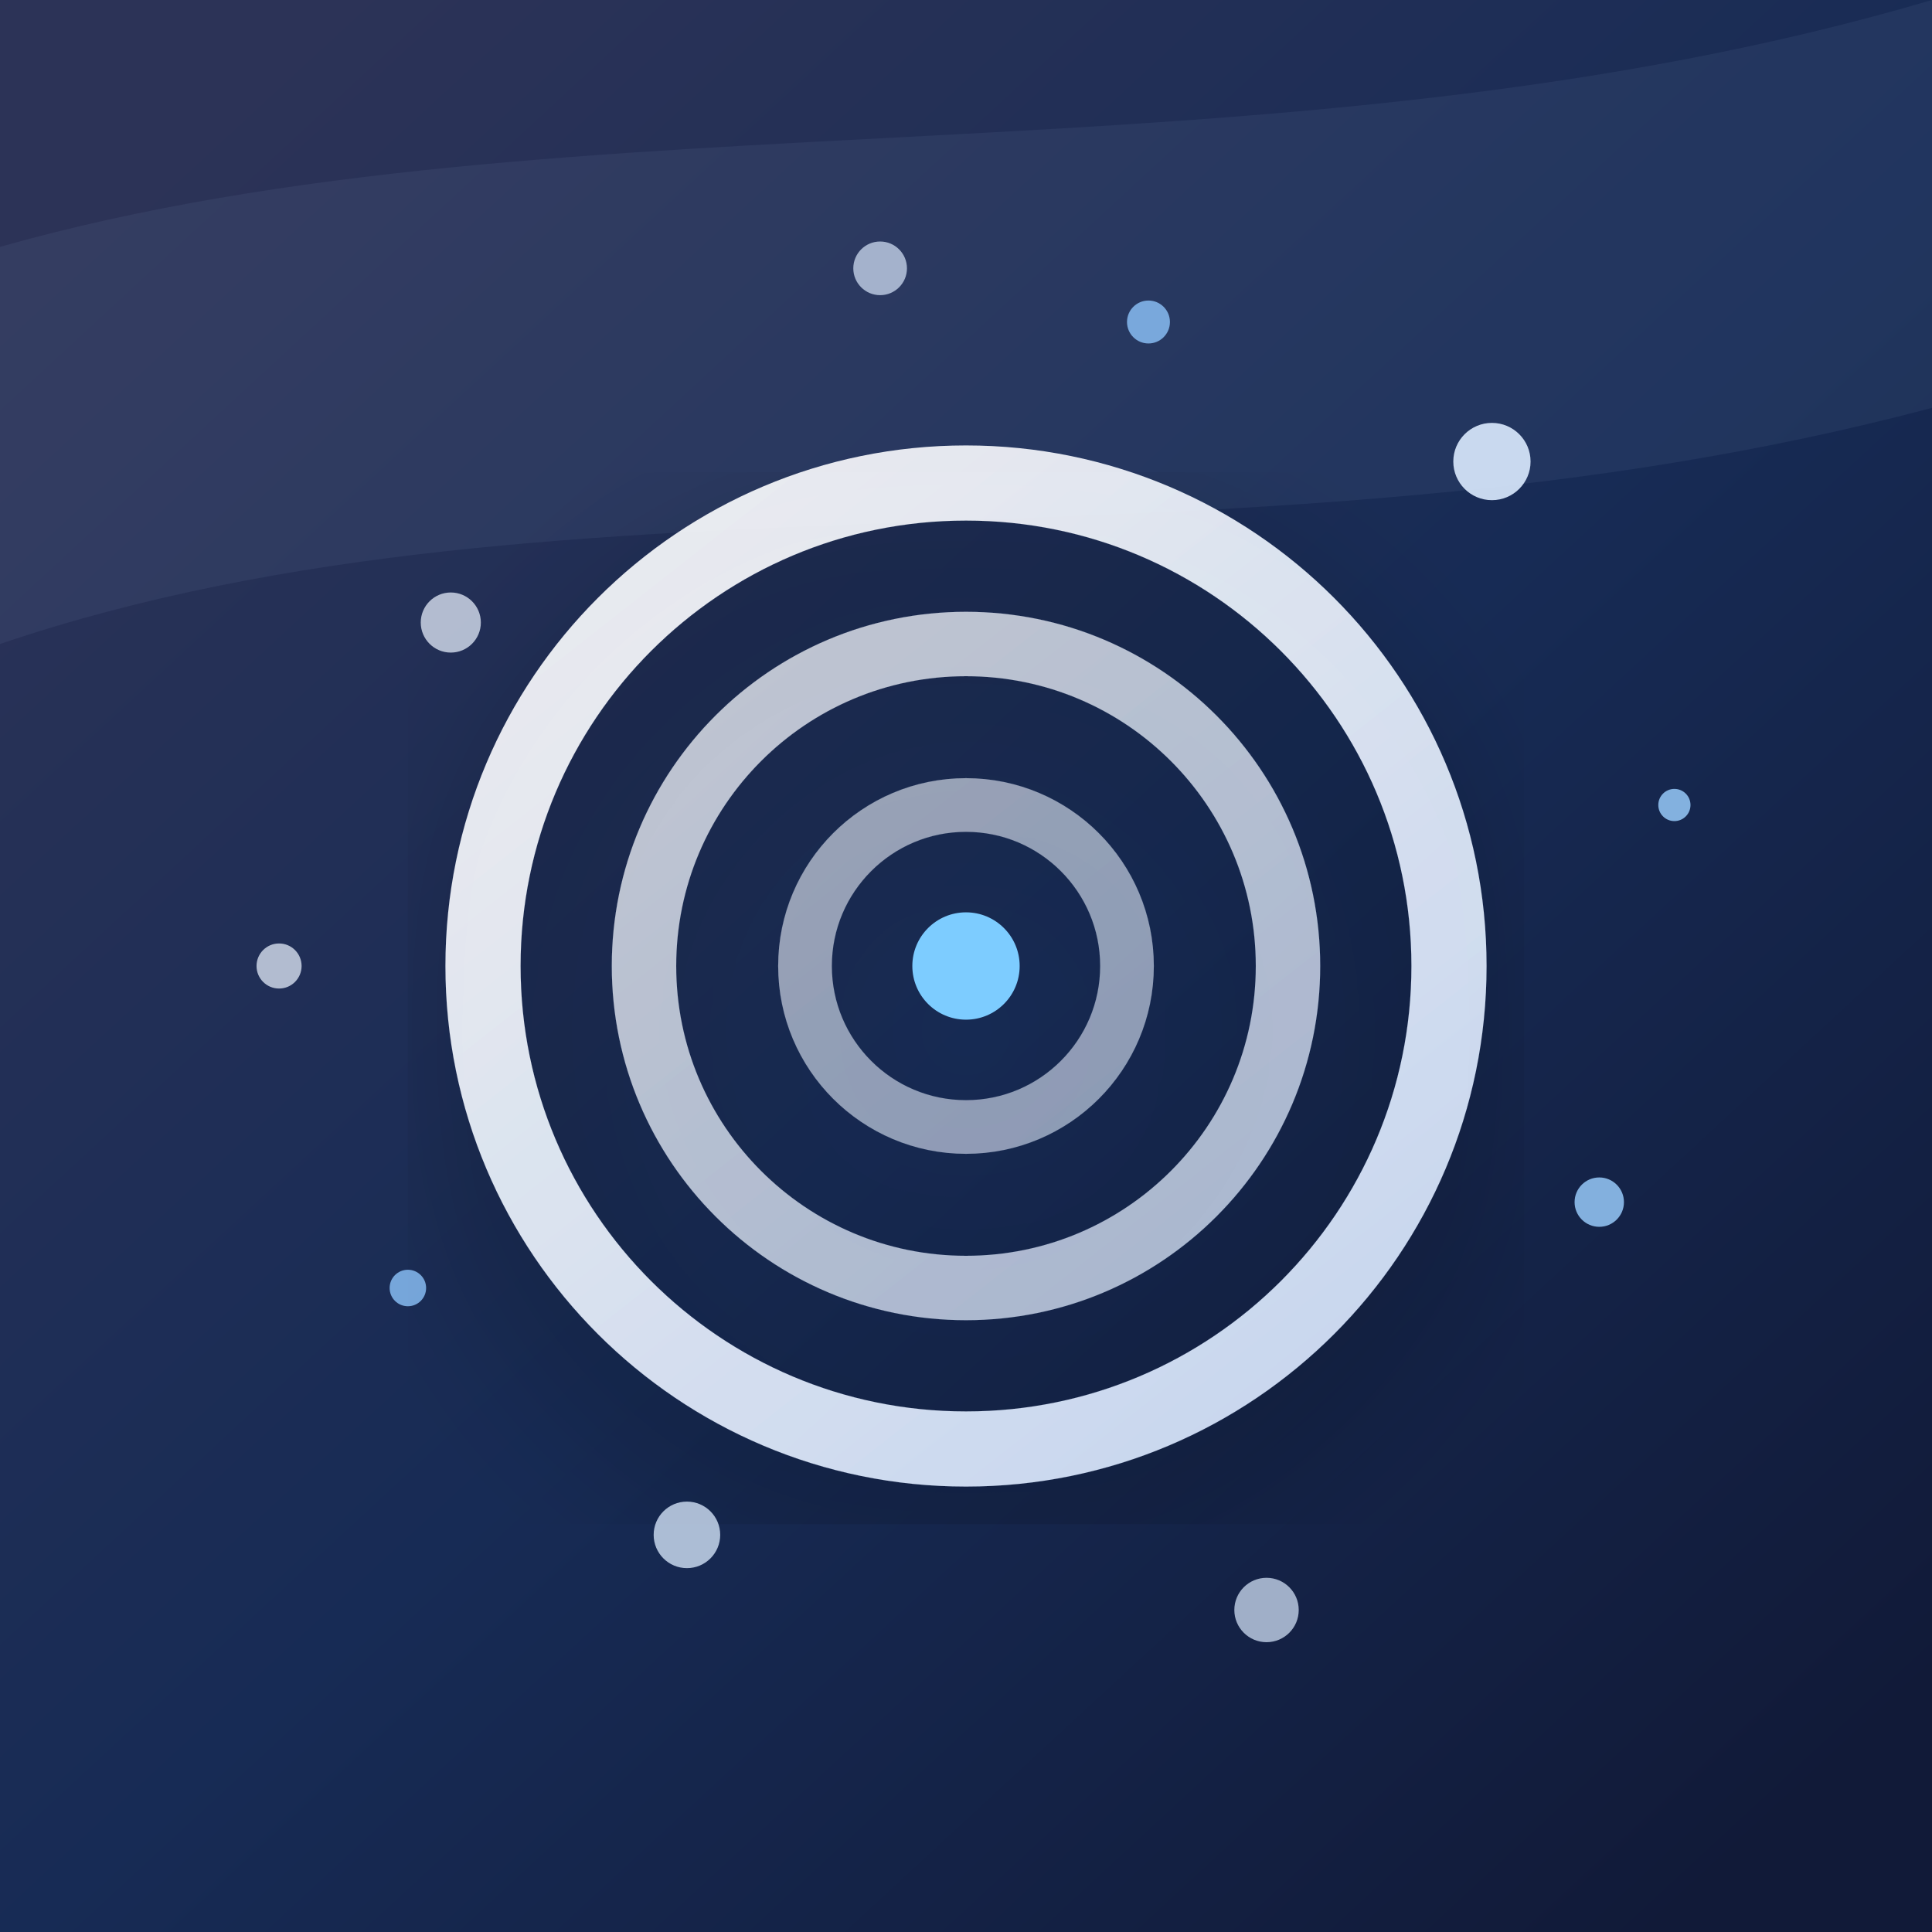
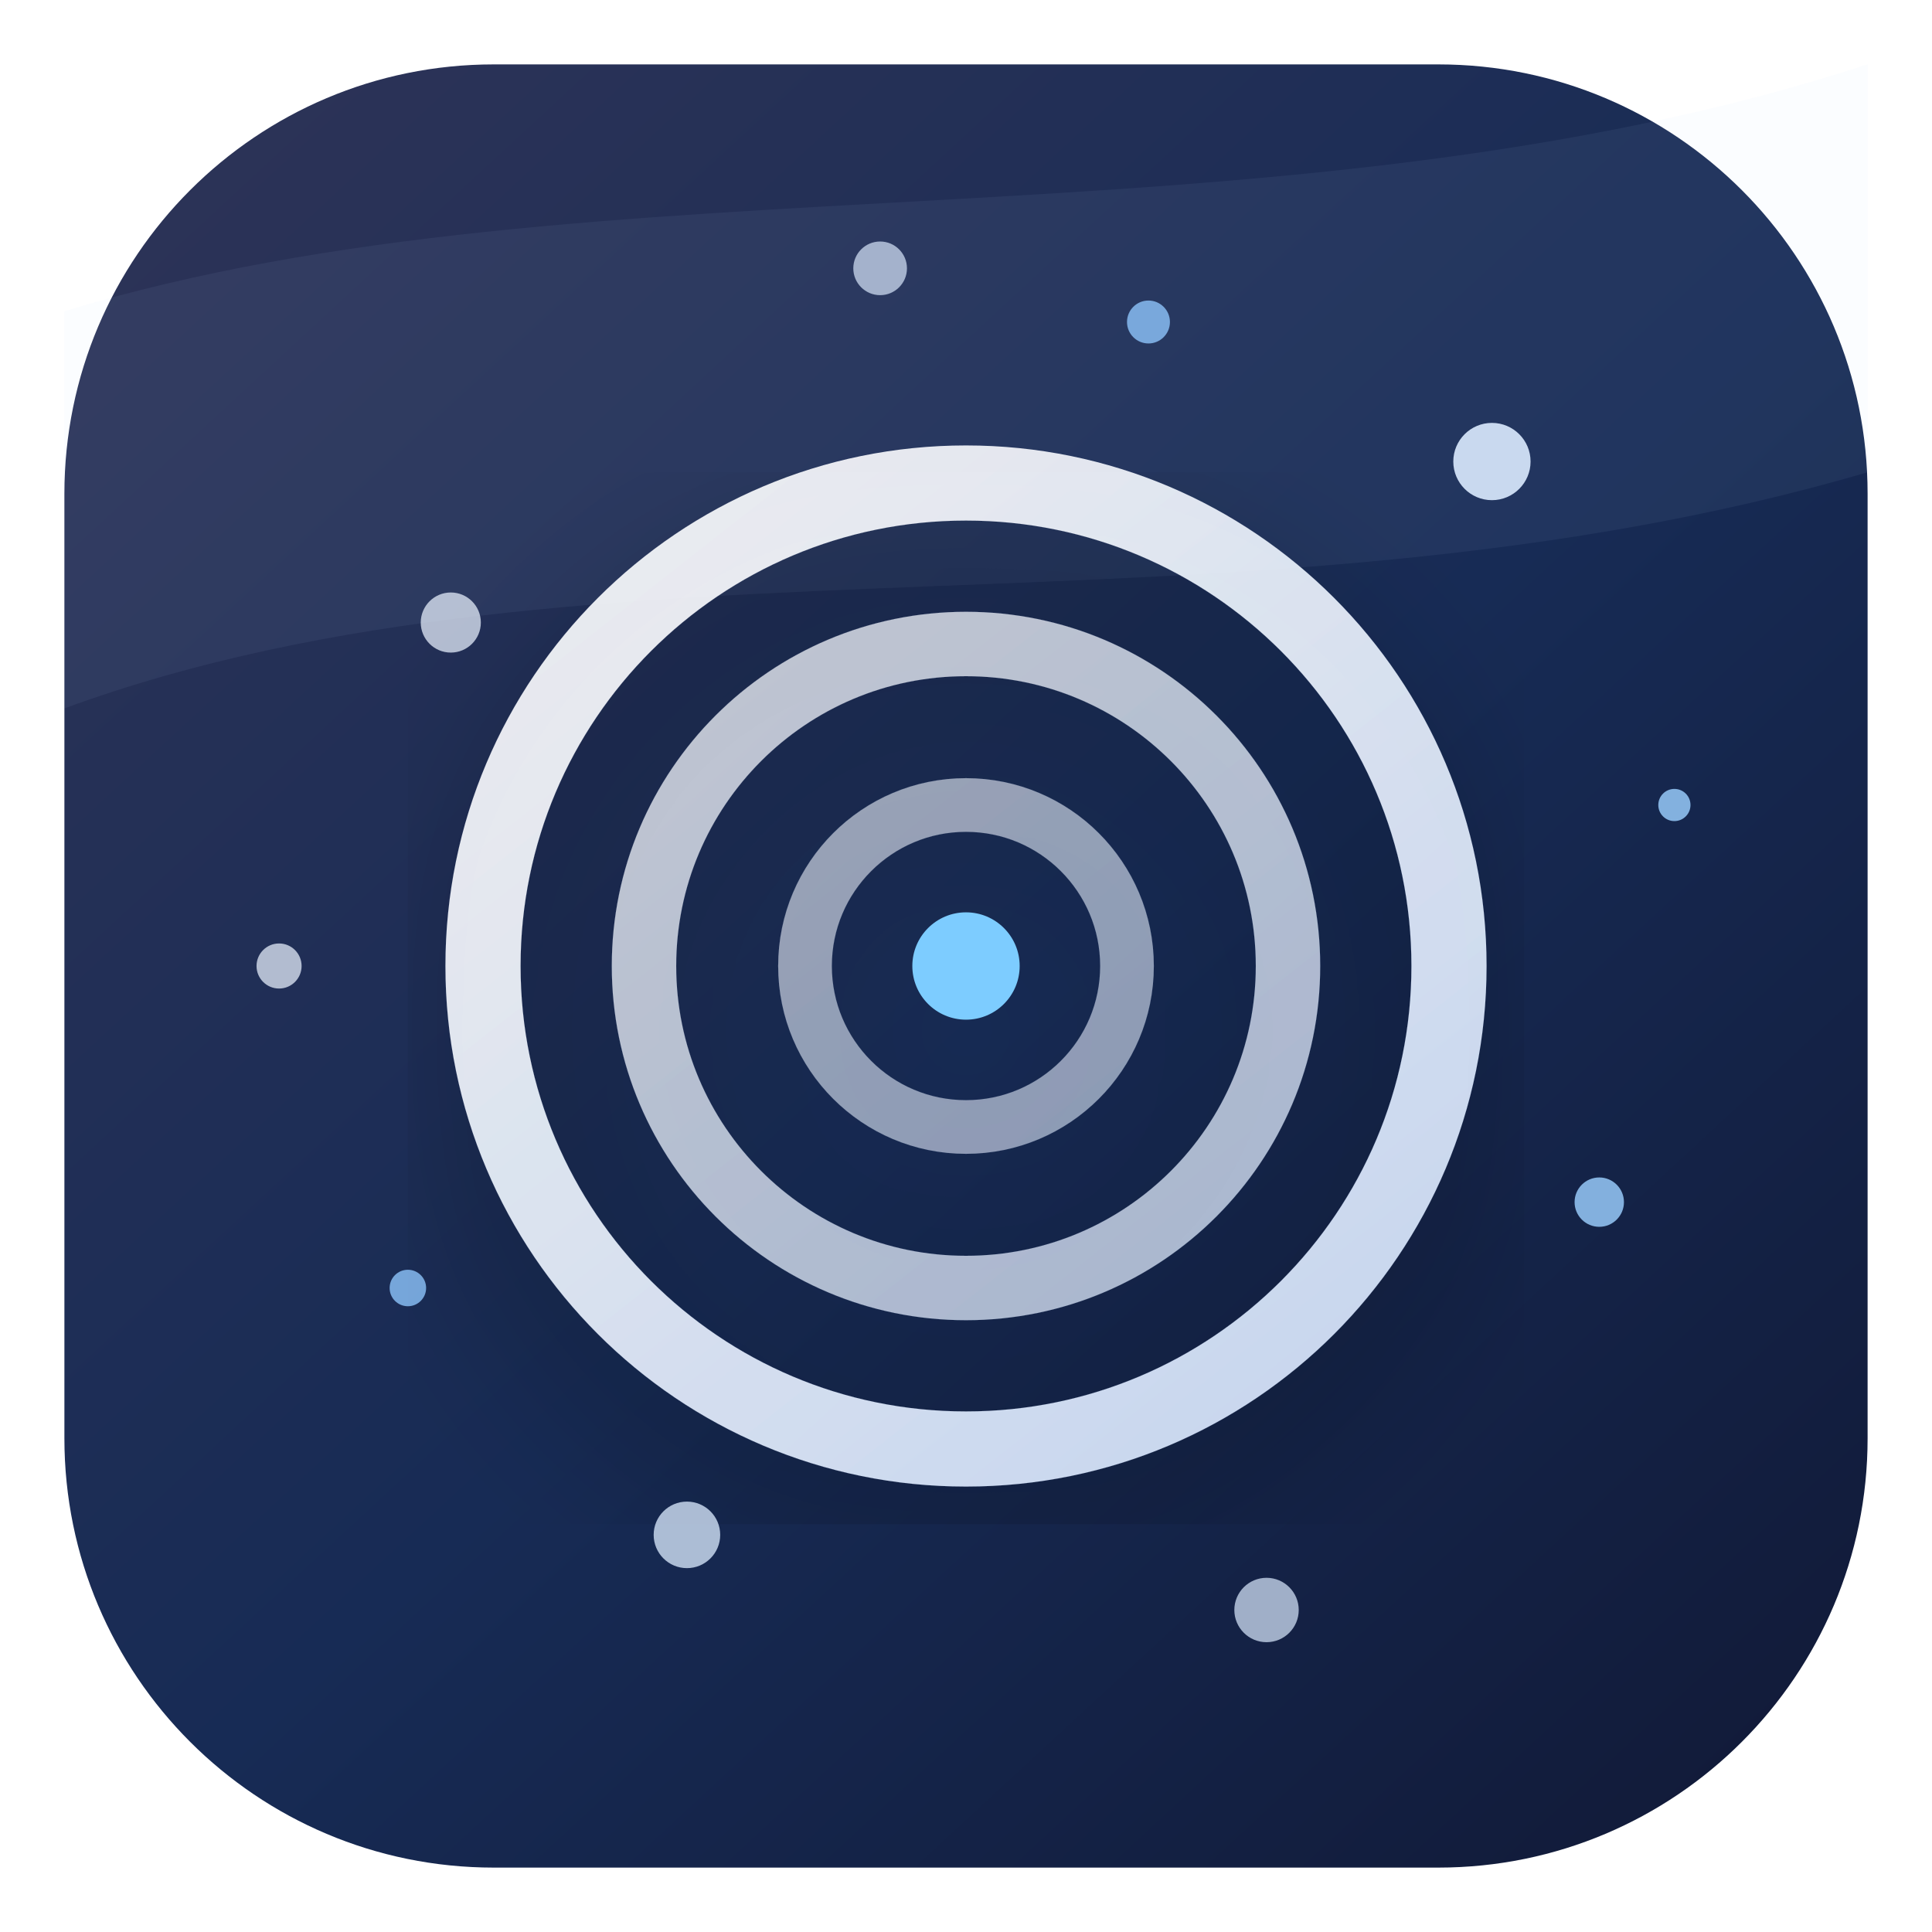
<svg xmlns="http://www.w3.org/2000/svg" viewBox="0 0 180 180">
  <defs>
    <linearGradient id="ground" x1="18" y1="12" x2="165" y2="171" gradientUnits="userSpaceOnUse">
      <stop stop-color="#2C3357" />
      <stop offset=".52" stop-color="#172B55" />
      <stop offset="1" stop-color="#111A38" />
    </linearGradient>
    <linearGradient id="glyph" x1="58" y1="48" x2="124" y2="132" gradientUnits="userSpaceOnUse">
      <stop stop-color="#FFFFFF" />
      <stop offset="1" stop-color="#D9E8FF" />
    </linearGradient>
    <radialGradient id="glow" cx="0" cy="0" r="1" gradientTransform="translate(90 90) rotate(90) scale(42)">
      <stop stop-color="#69B8FF" stop-opacity=".42" />
      <stop offset="1" stop-color="#69B8FF" stop-opacity="0" />
    </radialGradient>
    <filter id="soft" x="38" y="38" width="104" height="104" filterUnits="userSpaceOnUse">
      <feDropShadow dx="0" dy="6" stdDeviation="7" flood-color="#020611" flood-opacity=".32" />
    </filter>
  </defs>
-   <rect width="180" height="180" fill="url(#ground)" />
-   <path d="M0 23C53 8 119 18 180 0v38C116 55 53 42 0 60V23Z" fill="#BED7FF" opacity=".06" />
+   <rect x="6" y="6" width="168" height="168" rx="40" fill="url(#ground)" />
+   <path d="M6 29C55 14 119 24 174 6v38C116 61 55 48 6 66V29Z" fill="#BED7FF" opacity=".06" />
  <circle cx="90" cy="90" r="51" fill="url(#glow)" />
  <g filter="url(#soft)" fill="none" stroke="url(#glyph)" stroke-linecap="round">
    <circle cx="90" cy="90" r="45" stroke-width="7" opacity=".9" />
    <circle cx="90" cy="90" r="30" stroke-width="6" opacity=".72" />
    <circle cx="90" cy="90" r="15" stroke-width="5" opacity=".56" />
  </g>
  <circle cx="90" cy="90" r="5" fill="#7DCCFF" />
  <circle cx="139" cy="43" r="3.6" fill="#DCEBFF" opacity=".9" />
  <circle cx="107" cy="30" r="2" fill="#8FC8FF" opacity=".78" />
  <circle cx="82" cy="25" r="2.5" fill="#DCEBFF" opacity=".68" />
  <circle cx="42" cy="58" r="2.8" fill="#EAF3FF" opacity=".72" />
  <circle cx="156" cy="75" r="1.5" fill="#9BD0FF" opacity=".82" />
  <circle cx="149" cy="112" r="2.3" fill="#9BD0FF" opacity=".82" />
  <circle cx="118" cy="150" r="3" fill="#DCEBFF" opacity=".7" />
  <circle cx="64" cy="143" r="3.1" fill="#DCEBFF" opacity=".76" />
  <circle cx="38" cy="120" r="1.7" fill="#8FC8FF" opacity=".78" />
  <circle cx="26" cy="90" r="2.1" fill="#EAF3FF" opacity=".72" />
</svg>
